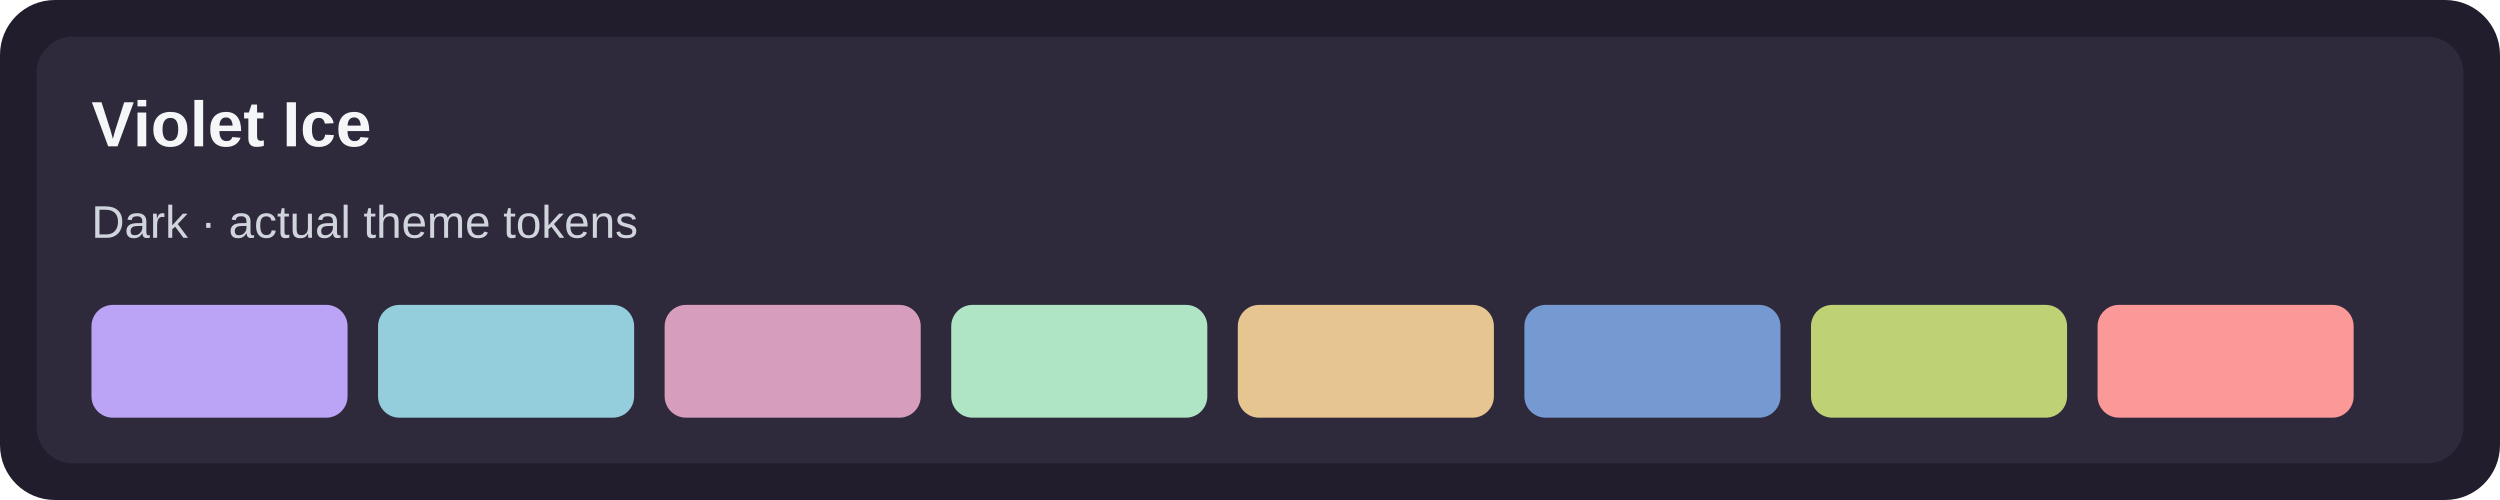
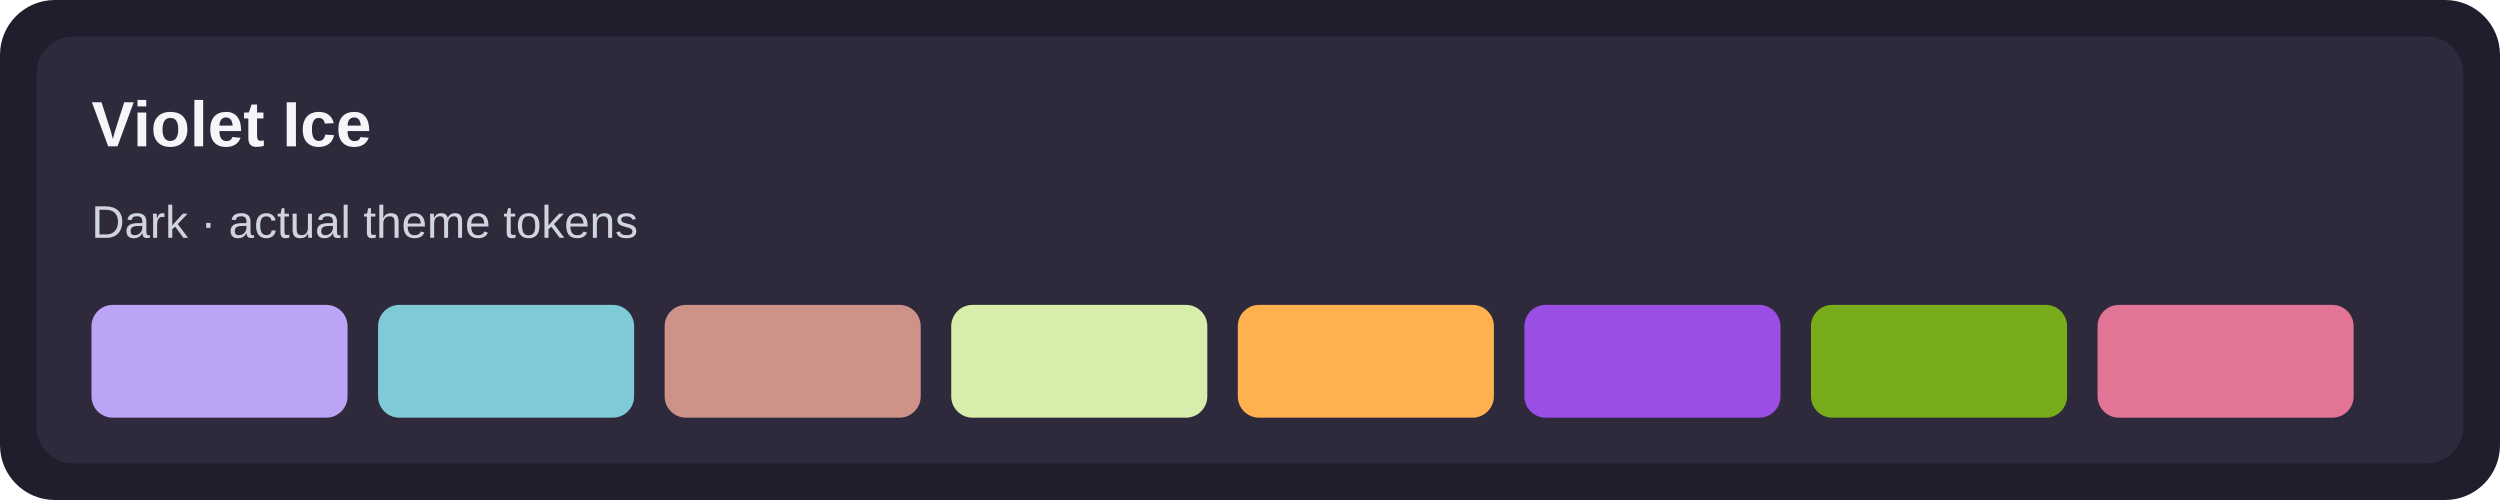
<svg xmlns="http://www.w3.org/2000/svg" width="820" height="164" viewBox="0 0 820 164">
  <rect width="820" height="164" rx="18" fill="#221D2D" />
  <rect x="12" y="12" width="796" height="140" rx="12" fill="#2E293B" />
  <text x="30" y="48" fill="#F4F6F8" font-family="Segoe UI,Arial,sans-serif" font-size="21" font-weight="650">Violet Ice</text>
  <text x="30" y="78" fill="#D0D4DC" font-family="Segoe UI,Arial,sans-serif" font-size="15">Dark · actual theme tokens</text>
  <rect x="30" y="100" width="84" height="37" rx="7" fill="#BBA4F5" />
-   <rect x="124" y="100" width="84" height="37" rx="7" fill="#94CDDB" />
-   <rect x="218" y="100" width="84" height="37" rx="7" fill="#D69DBD" />
-   <rect x="312" y="100" width="84" height="37" rx="7" fill="#AFE4C4" />
-   <rect x="406" y="100" width="84" height="37" rx="7" fill="#E6C590" />
-   <rect x="500" y="100" width="84" height="37" rx="7" fill="#759AD1" />
-   <rect x="594" y="100" width="84" height="37" rx="7" fill="#BFD175" />
-   <rect x="688" y="100" width="84" height="37" rx="7" fill="#FB9898" />
+   <rect x="124" y="100" width="84" height="37" rx="7" fill="#7ECAD7" />
+   <rect x="218" y="100" width="84" height="37" rx="7" fill="#CD9388" />
+   <rect x="312" y="100" width="84" height="37" rx="7" fill="#D6EDAB" />
+   <rect x="406" y="100" width="84" height="37" rx="7" fill="#FFB14F" />
+   <rect x="500" y="100" width="84" height="37" rx="7" fill="#994FE3" />
+   <rect x="594" y="100" width="84" height="37" rx="7" fill="#79AC1B" />
+   <rect x="688" y="100" width="84" height="37" rx="7" fill="#E27495" />
</svg>
